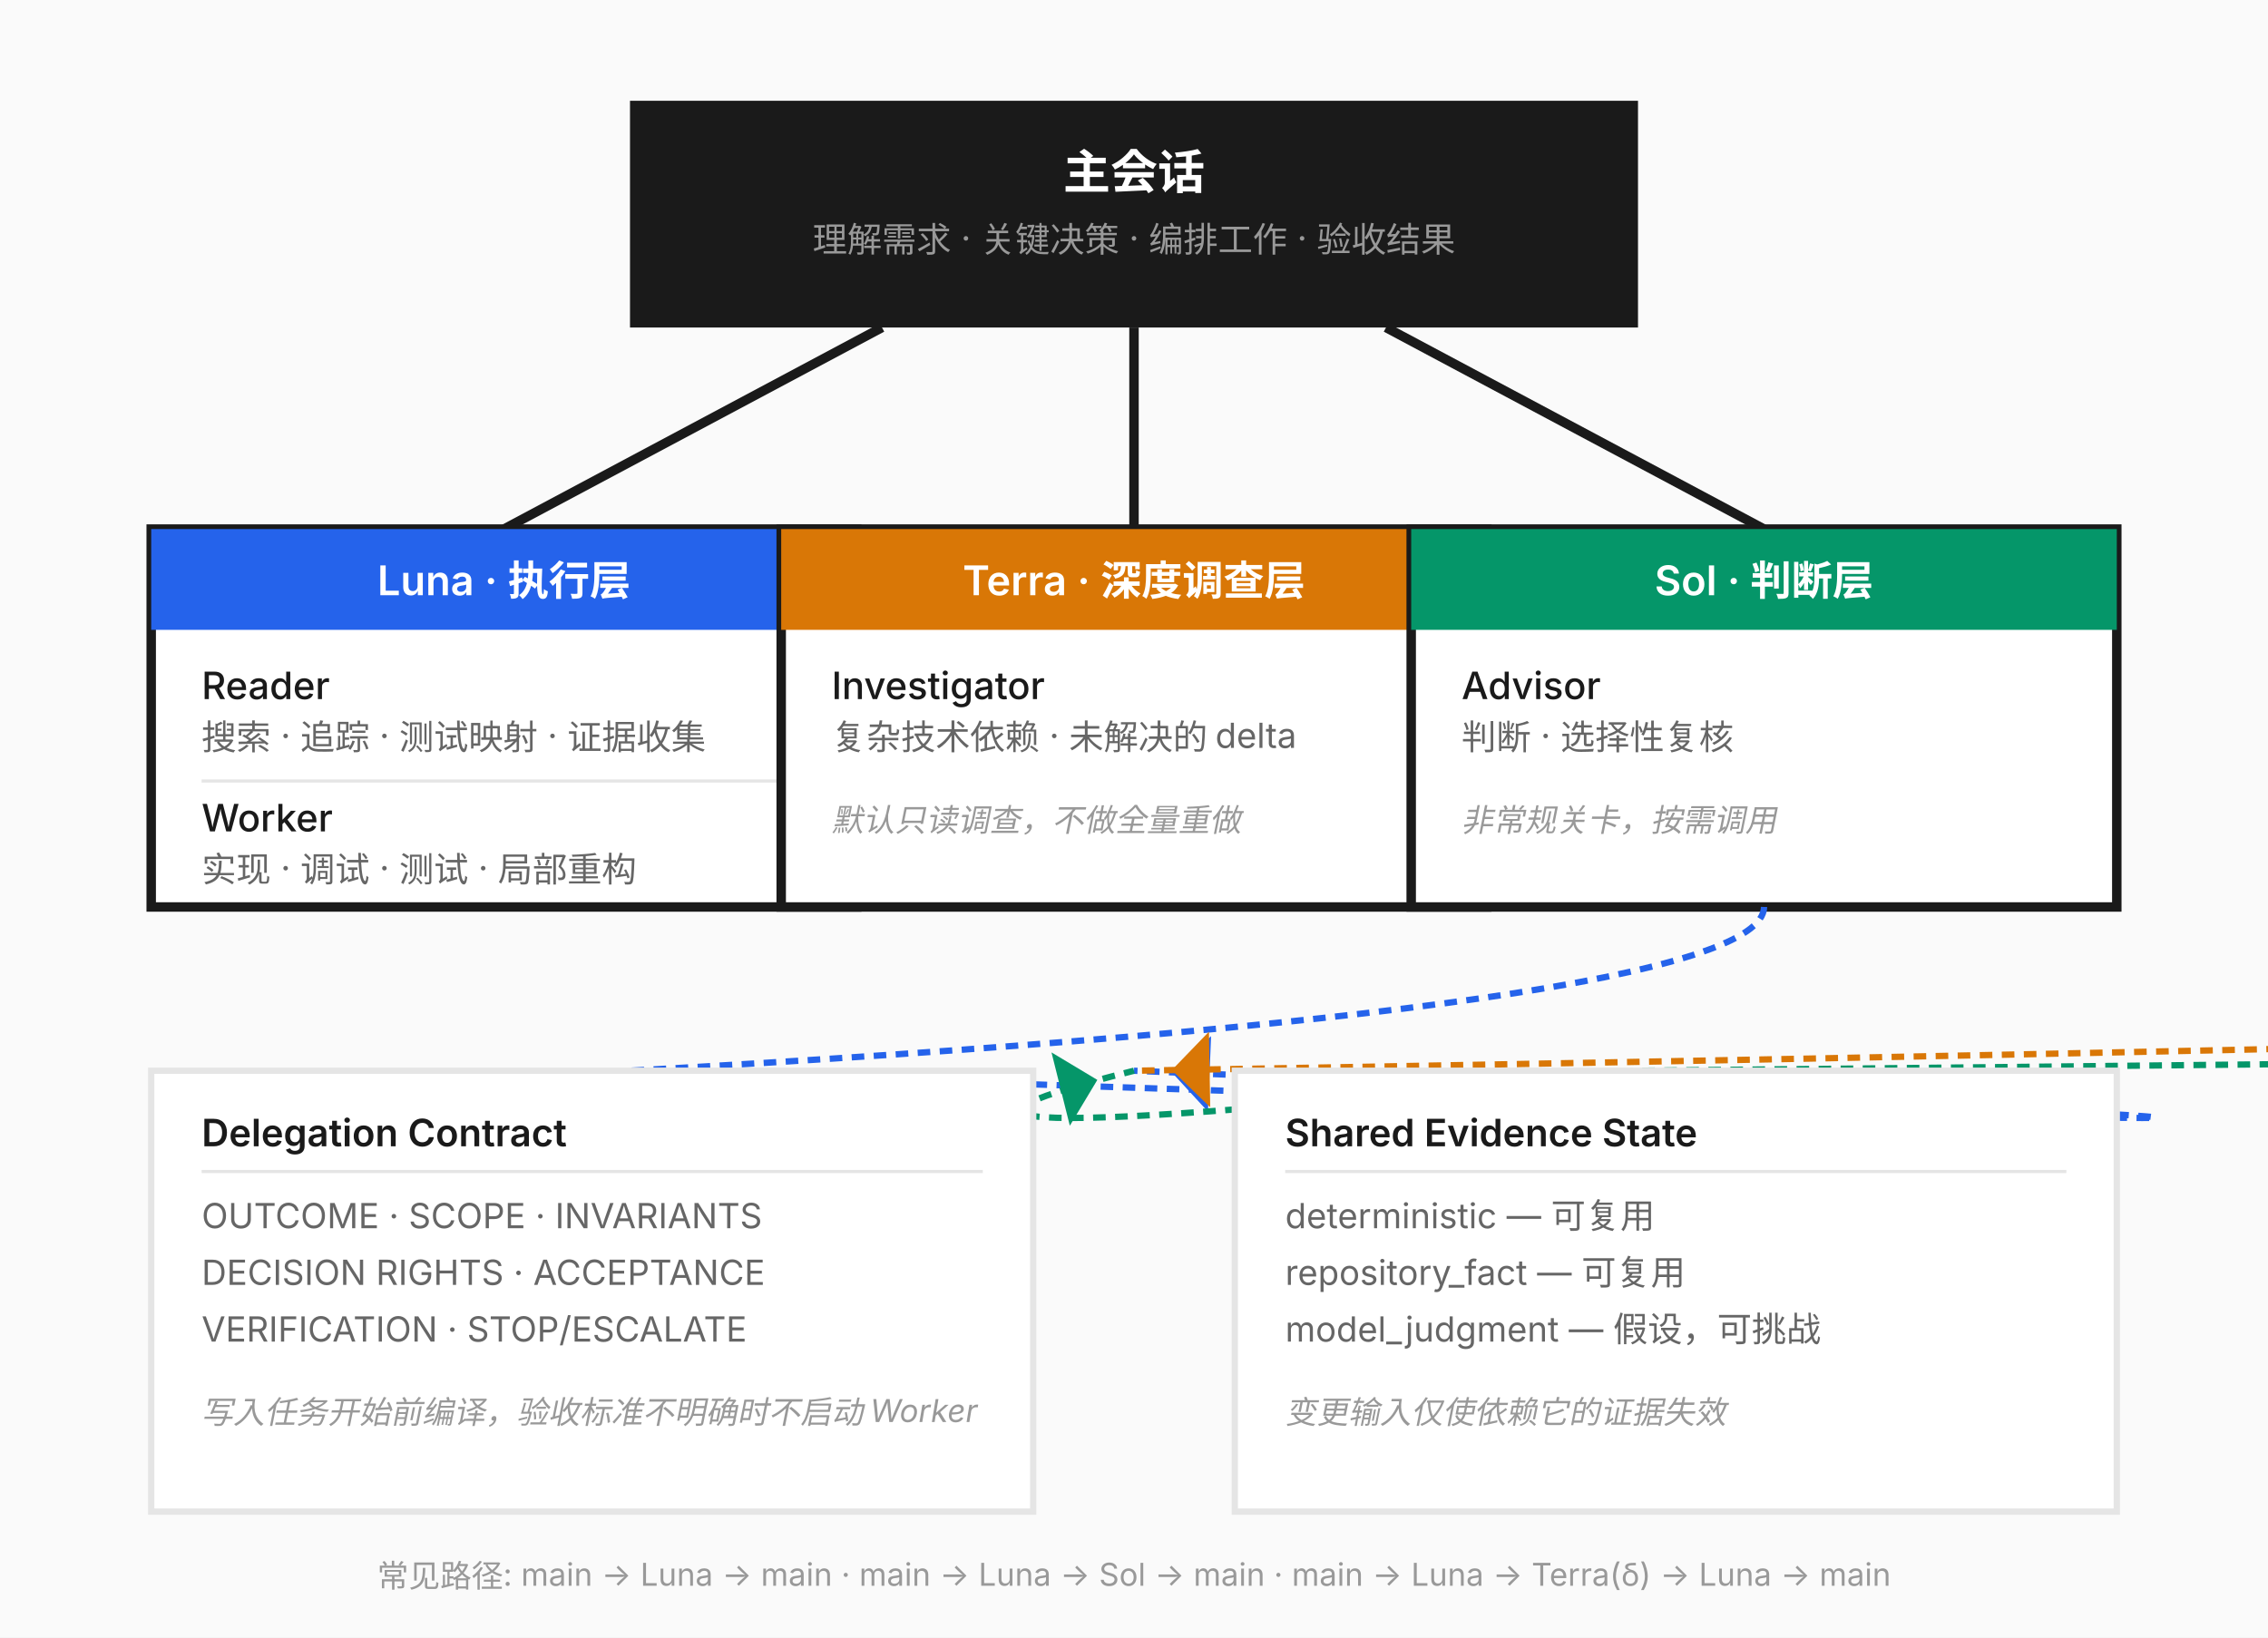
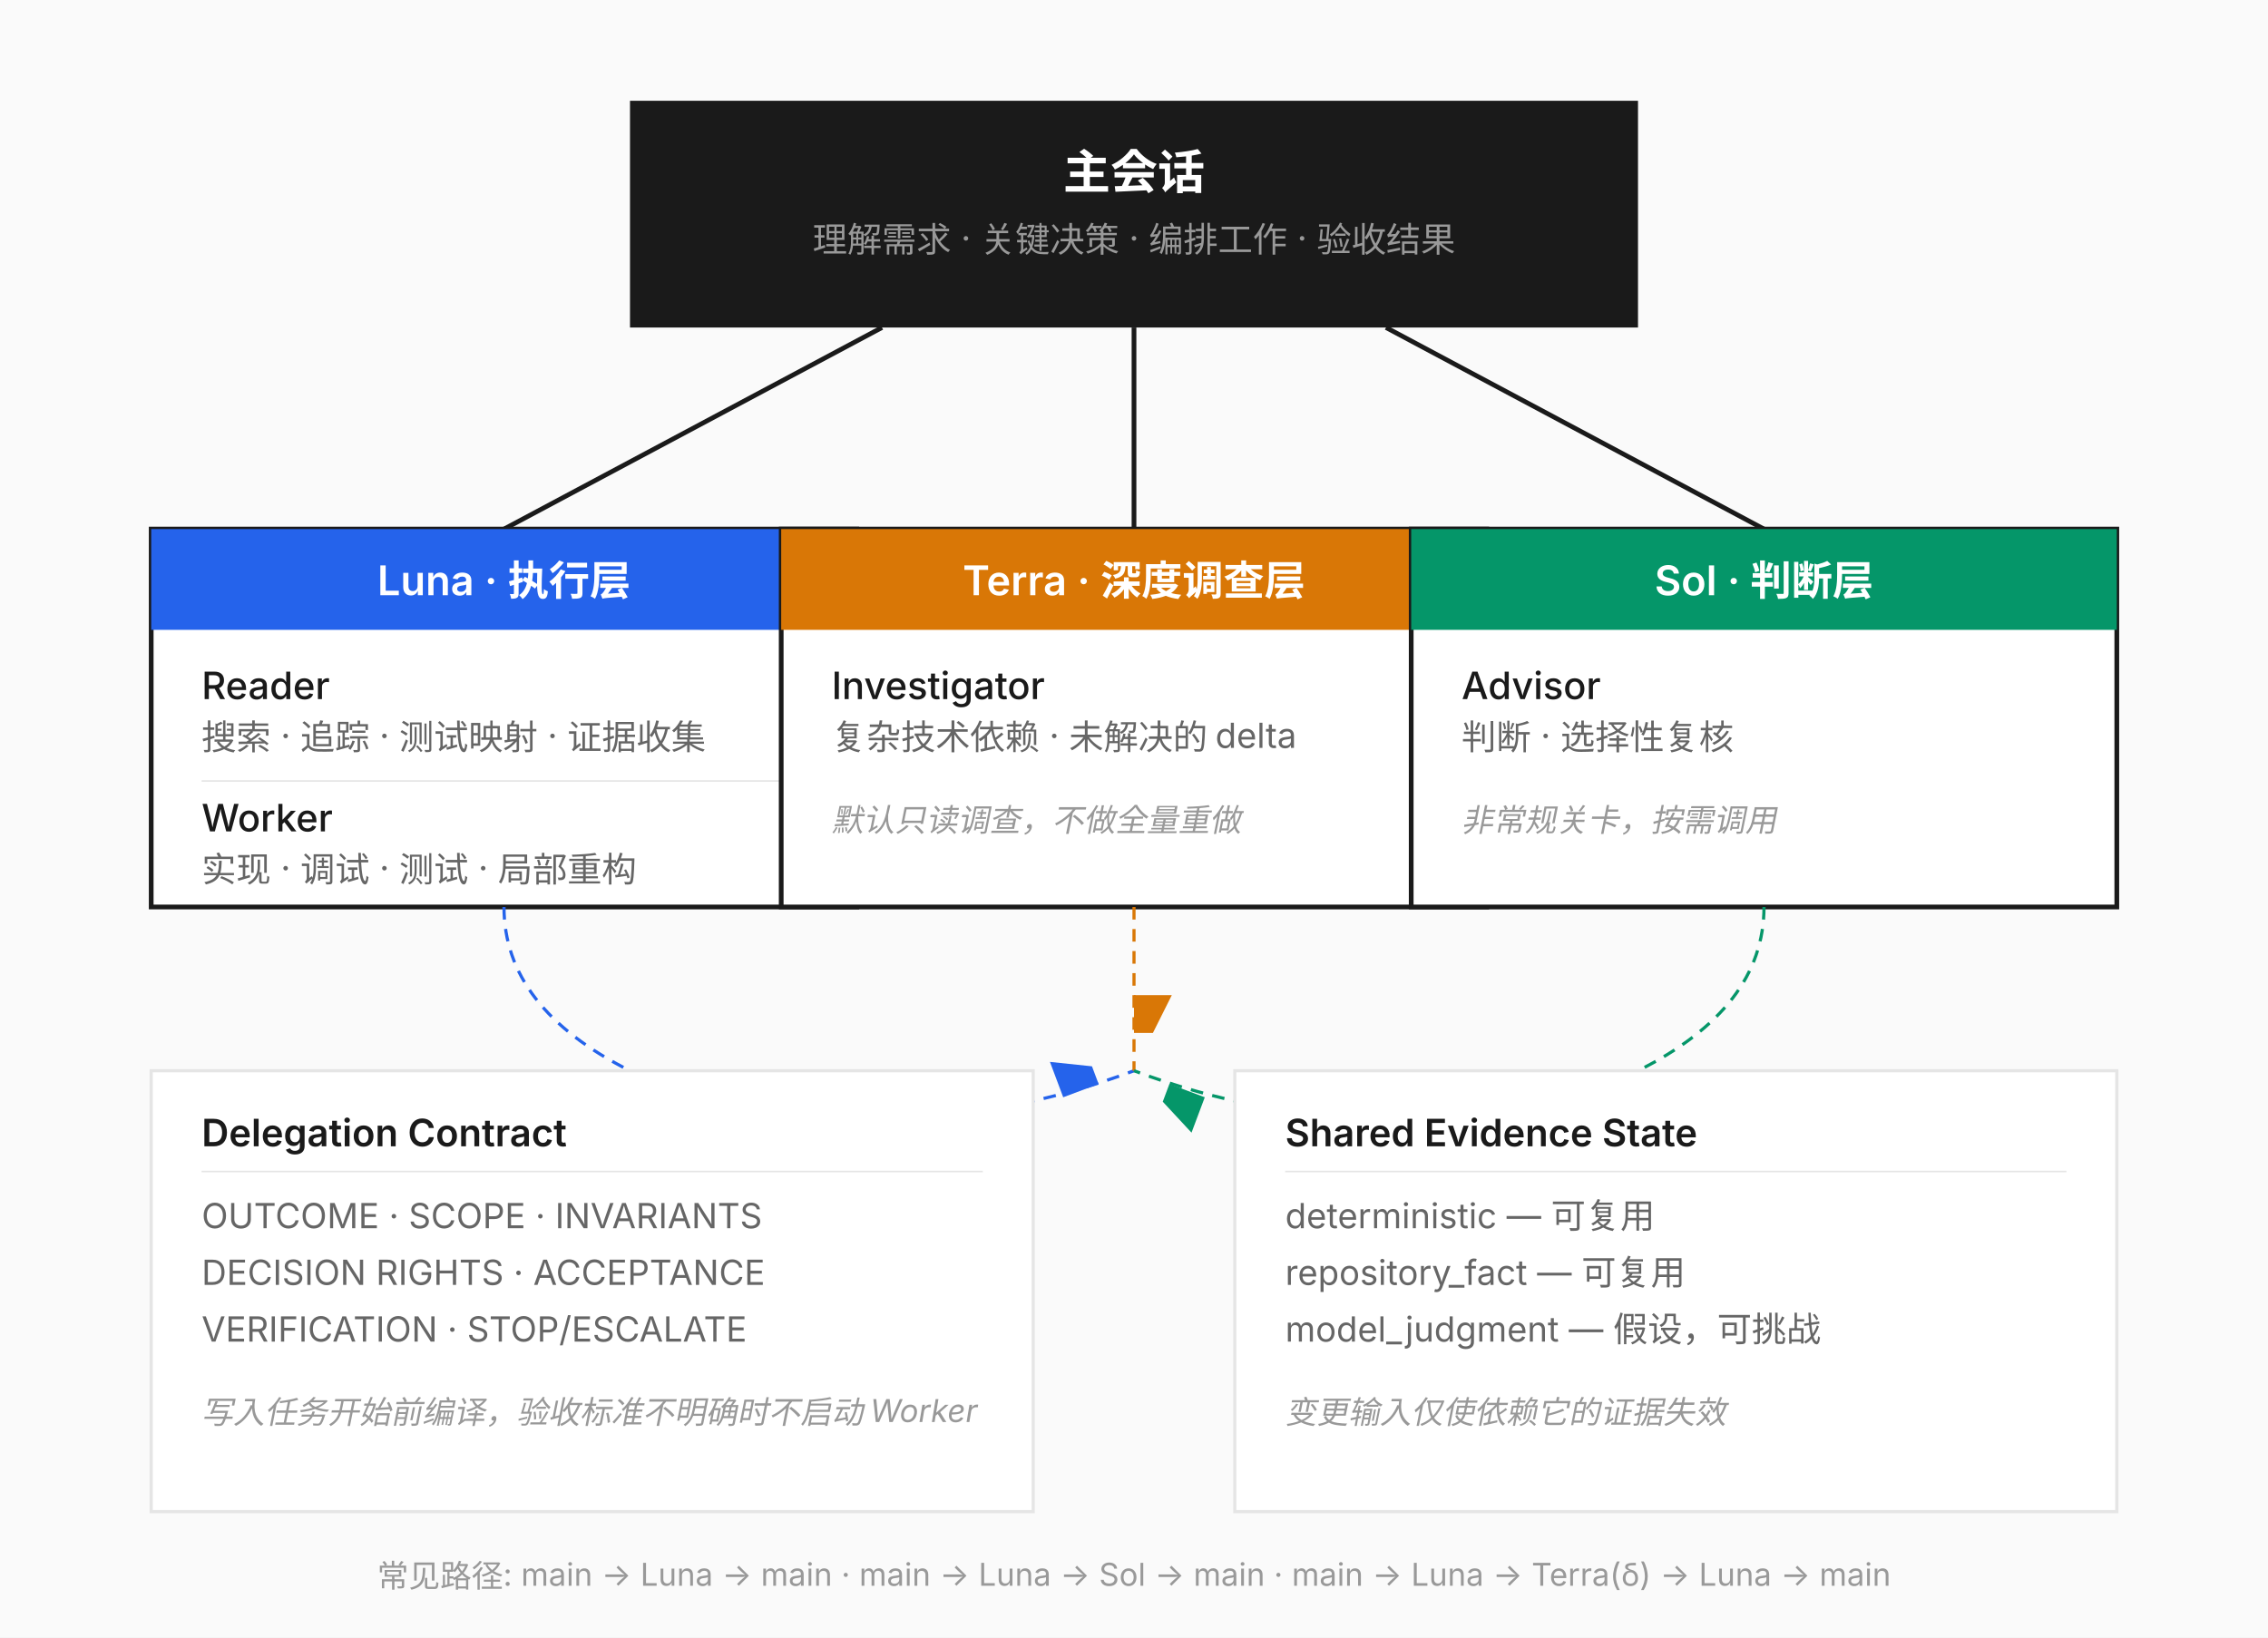
<svg xmlns="http://www.w3.org/2000/svg" viewBox="0 0 1440 1040" fill="none" font-family="Inter, Helvetica, 'Noto Sans SC', sans-serif">
  <rect width="1440" height="1040" fill="#fafafa" />
  <rect x="400" y="64" width="640" height="144" rx="0" fill="#1a1a1a" />
  <text x="720" y="120" text-anchor="middle" fill="#fff" font-size="30" font-weight="600">主会话</text>
  <text x="720" y="160" text-anchor="middle" fill="#999" font-size="22">理解需求 · 关键决策 · 编排工作 · 验收结果</text>
-   <line x1="560" y1="208" x2="320" y2="336" stroke="#1a1a1a" stroke-width="6" />
-   <line x1="720" y1="208" x2="720" y2="336" stroke="#1a1a1a" stroke-width="6" />
-   <line x1="880" y1="208" x2="1120" y2="336" stroke="#1a1a1a" stroke-width="6" />
-   <rect x="96" y="336" width="448" height="240" rx="0" fill="#fff" stroke="#1a1a1a" stroke-width="6" />
+   <line x1="560" y1="208" x2="320" y2="336" stroke="#1a1a1a" stroke-width="3" />
+   <line x1="720" y1="208" x2="720" y2="336" stroke="#1a1a1a" stroke-width="3" />
+   <line x1="880" y1="208" x2="1120" y2="336" stroke="#1a1a1a" stroke-width="3" />
+   <rect x="96" y="336" width="448" height="240" rx="0" fill="#fff" stroke="#1a1a1a" stroke-width="3" />
  <rect x="96" y="336" width="448" height="64" rx="0" fill="#2563eb" />
  <text x="320" y="378" text-anchor="middle" fill="#fff" font-size="26" font-weight="600">Luna · 执行层</text>
  <text x="128" y="444" fill="#1a1a1a" font-size="24" font-weight="500">Reader</text>
  <text x="128" y="476" fill="#666" font-size="22">搜索 · 追踪 · 测试映射 · 证据收集</text>
-   <line x1="128" y1="496" x2="512" y2="496" stroke="#e5e5e5" stroke-width="2" />
+   <line x1="128" y1="496" x2="512" y2="496" stroke="#e5e5e5" stroke-width="1" />
  <text x="128" y="528" fill="#1a1a1a" font-size="24" font-weight="500">Worker</text>
  <text x="128" y="560" fill="#666" font-size="22">实现 · 调试 · 测试 · 局部重构</text>
-   <rect x="496" y="336" width="448" height="240" rx="0" fill="#fff" stroke="#1a1a1a" stroke-width="6" />
+   <rect x="496" y="336" width="448" height="240" rx="0" fill="#fff" stroke="#1a1a1a" stroke-width="3" />
  <rect x="496" y="336" width="448" height="64" rx="0" fill="#d97706" />
  <text x="720" y="378" text-anchor="middle" fill="#fff" font-size="26" font-weight="600">Terra · 深度调查层</text>
  <text x="528" y="444" fill="#1a1a1a" font-size="24" font-weight="500">Investigator</text>
  <text x="528" y="476" fill="#666" font-size="22">复杂技术依赖 · 未解决的 delta</text>
  <text x="528" y="528" fill="#999" font-size="20" font-style="italic">默认只读调查，不做全量重做</text>
-   <rect x="896" y="336" width="448" height="240" rx="0" fill="#fff" stroke="#1a1a1a" stroke-width="6" />
+   <rect x="896" y="336" width="448" height="240" rx="0" fill="#fff" stroke="#1a1a1a" stroke-width="3" />
  <rect x="896" y="336" width="448" height="64" rx="0" fill="#059669" />
  <text x="1120" y="378" text-anchor="middle" fill="#fff" font-size="26" font-weight="600">Sol · 判断层</text>
  <text x="928" y="444" fill="#1a1a1a" font-size="24" font-weight="500">Advisor</text>
  <text x="928" y="476" fill="#666" font-size="22">判断 · 选择性复核</text>
  <text x="928" y="528" fill="#999" font-size="20" font-style="italic">非常规关卡，按需调用</text>
-   <path d="M1120.0,576.0 Q1120.0,640.0 400.0,680.0 Q2160.0,740.0 720.0,680.0" stroke="#2563eb" stroke-width="4" stroke-dasharray="8,6" fill="none" marker-end="url(#arrow-blue)" />
-   <path d="M3120.0,576.0 Q3120.0,640.0 720.0,680.0" stroke="#d97706" stroke-width="4" stroke-dasharray="8,6" fill="none" marker-end="url(#arrow-amber)" />
-   <path d="M5120.0,576.0 Q5120.0,640.0 1040.0,680.0 Q480.0,740.0 720.0,680.0" stroke="#059669" stroke-width="4" stroke-dasharray="8,6" fill="none" marker-end="url(#arrow-green)" />
-   <rect x="96" y="680" width="560" height="280" rx="0" fill="#fff" stroke="#e5e5e5" stroke-width="4" />
+   <path d="M320,576 Q320,640 400,680 Q560,740 720,680" stroke="#2563eb" stroke-width="2" stroke-dasharray="8,6" fill="none" marker-end="url(#arrow-blue)" />
+   <path d="M720,576 Q720,640 720,680" stroke="#d97706" stroke-width="2" stroke-dasharray="8,6" fill="none" marker-end="url(#arrow-amber)" />
+   <path d="M1120,576 Q1120,640 1040,680 Q880,740 720,680" stroke="#059669" stroke-width="2" stroke-dasharray="8,6" fill="none" marker-end="url(#arrow-green)" />
+   <rect x="96" y="680" width="560" height="280" rx="0" fill="#fff" stroke="#e5e5e5" stroke-width="2" />
  <text x="128" y="728" fill="#1a1a1a" font-size="24" font-weight="600">Delegation Contract</text>
-   <line x1="128" y1="744" x2="624" y2="744" stroke="#e5e5e5" stroke-width="2" />
+   <line x1="128" y1="744" x2="624" y2="744" stroke="#e5e5e5" stroke-width="1" />
  <text x="128" y="780" fill="#666" font-size="22">OUTCOME · SCOPE · INVARIANTS</text>
  <text x="128" y="816" fill="#666" font-size="22">DECISION RIGHTS · ACCEPTANCE</text>
  <text x="128" y="852" fill="#666" font-size="22">VERIFICATION · STOP/ESCALATE</text>
  <text x="128" y="904" fill="#999" font-size="20" font-style="italic">写入任务开始前编译，验收标准不明确时不启动 Worker</text>
-   <rect x="784" y="680" width="560" height="280" rx="0" fill="#fff" stroke="#e5e5e5" stroke-width="4" />
+   <rect x="784" y="680" width="560" height="280" rx="0" fill="#fff" stroke="#e5e5e5" stroke-width="2" />
  <text x="816" y="728" fill="#1a1a1a" font-size="24" font-weight="600">Shared Evidence State</text>
-   <line x1="816" y1="744" x2="1312" y2="744" stroke="#e5e5e5" stroke-width="2" />
+   <line x1="816" y1="744" x2="1312" y2="744" stroke="#e5e5e5" stroke-width="1" />
  <text x="816" y="780" fill="#666" font-size="22">deterministic — 可复用</text>
  <text x="816" y="816" fill="#666" font-size="22">repository_fact — 可复用</text>
  <text x="816" y="852" fill="#666" font-size="22">model_judgment — 假设，可挑战</text>
  <text x="816" y="904" fill="#999" font-size="20" font-style="italic">变更输入仅使依赖它的证据失效</text>
  <text x="720" y="1008" text-anchor="middle" fill="#999" font-size="20">常见路径: main → Luna → main · main → Luna → Sol → main · main → Luna → Terra(δ) → Luna → main</text>
  <defs>
-     <marker id="arrow-blue" viewBox="0 0 16 16" refX="16" refY="8" markerWidth="12" markerHeight="12" orient="auto-start-reverse">
-       <path d="M0,0.0 L8,8.0 L0,16.0 Z" fill="#2563eb" />
+     <marker id="arrow-blue" viewBox="0 0 8 8" refX="16" refY="8" markerWidth="12" markerHeight="12" orient="auto-start-reverse">
+       <path d="M0,0 L16,8 L0,16 Z" fill="#2563eb" />
    </marker>
-     <marker id="arrow-amber" viewBox="0 0 16 16" refX="16" refY="8" markerWidth="12" markerHeight="12" orient="auto-start-reverse">
-       <path d="M0,0.0 L8,8.0 L0,16.0 Z" fill="#d97706" />
+     <marker id="arrow-amber" viewBox="0 0 8 8" refX="16" refY="8" markerWidth="12" markerHeight="12" orient="auto-start-reverse">
+       <path d="M0,0 L16,8 L0,16 Z" fill="#d97706" />
    </marker>
-     <marker id="arrow-green" viewBox="0 0 16 16" refX="16" refY="8" markerWidth="12" markerHeight="12" orient="auto-start-reverse">
-       <path d="M0,0.0 L8,8.0 L0,16.0 Z" fill="#059669" />
+     <marker id="arrow-green" viewBox="0 0 8 8" refX="16" refY="8" markerWidth="12" markerHeight="12" orient="auto-start-reverse">
+       <path d="M0,0 L16,8 L0,16 Z" fill="#059669" />
    </marker>
  </defs>
</svg>
